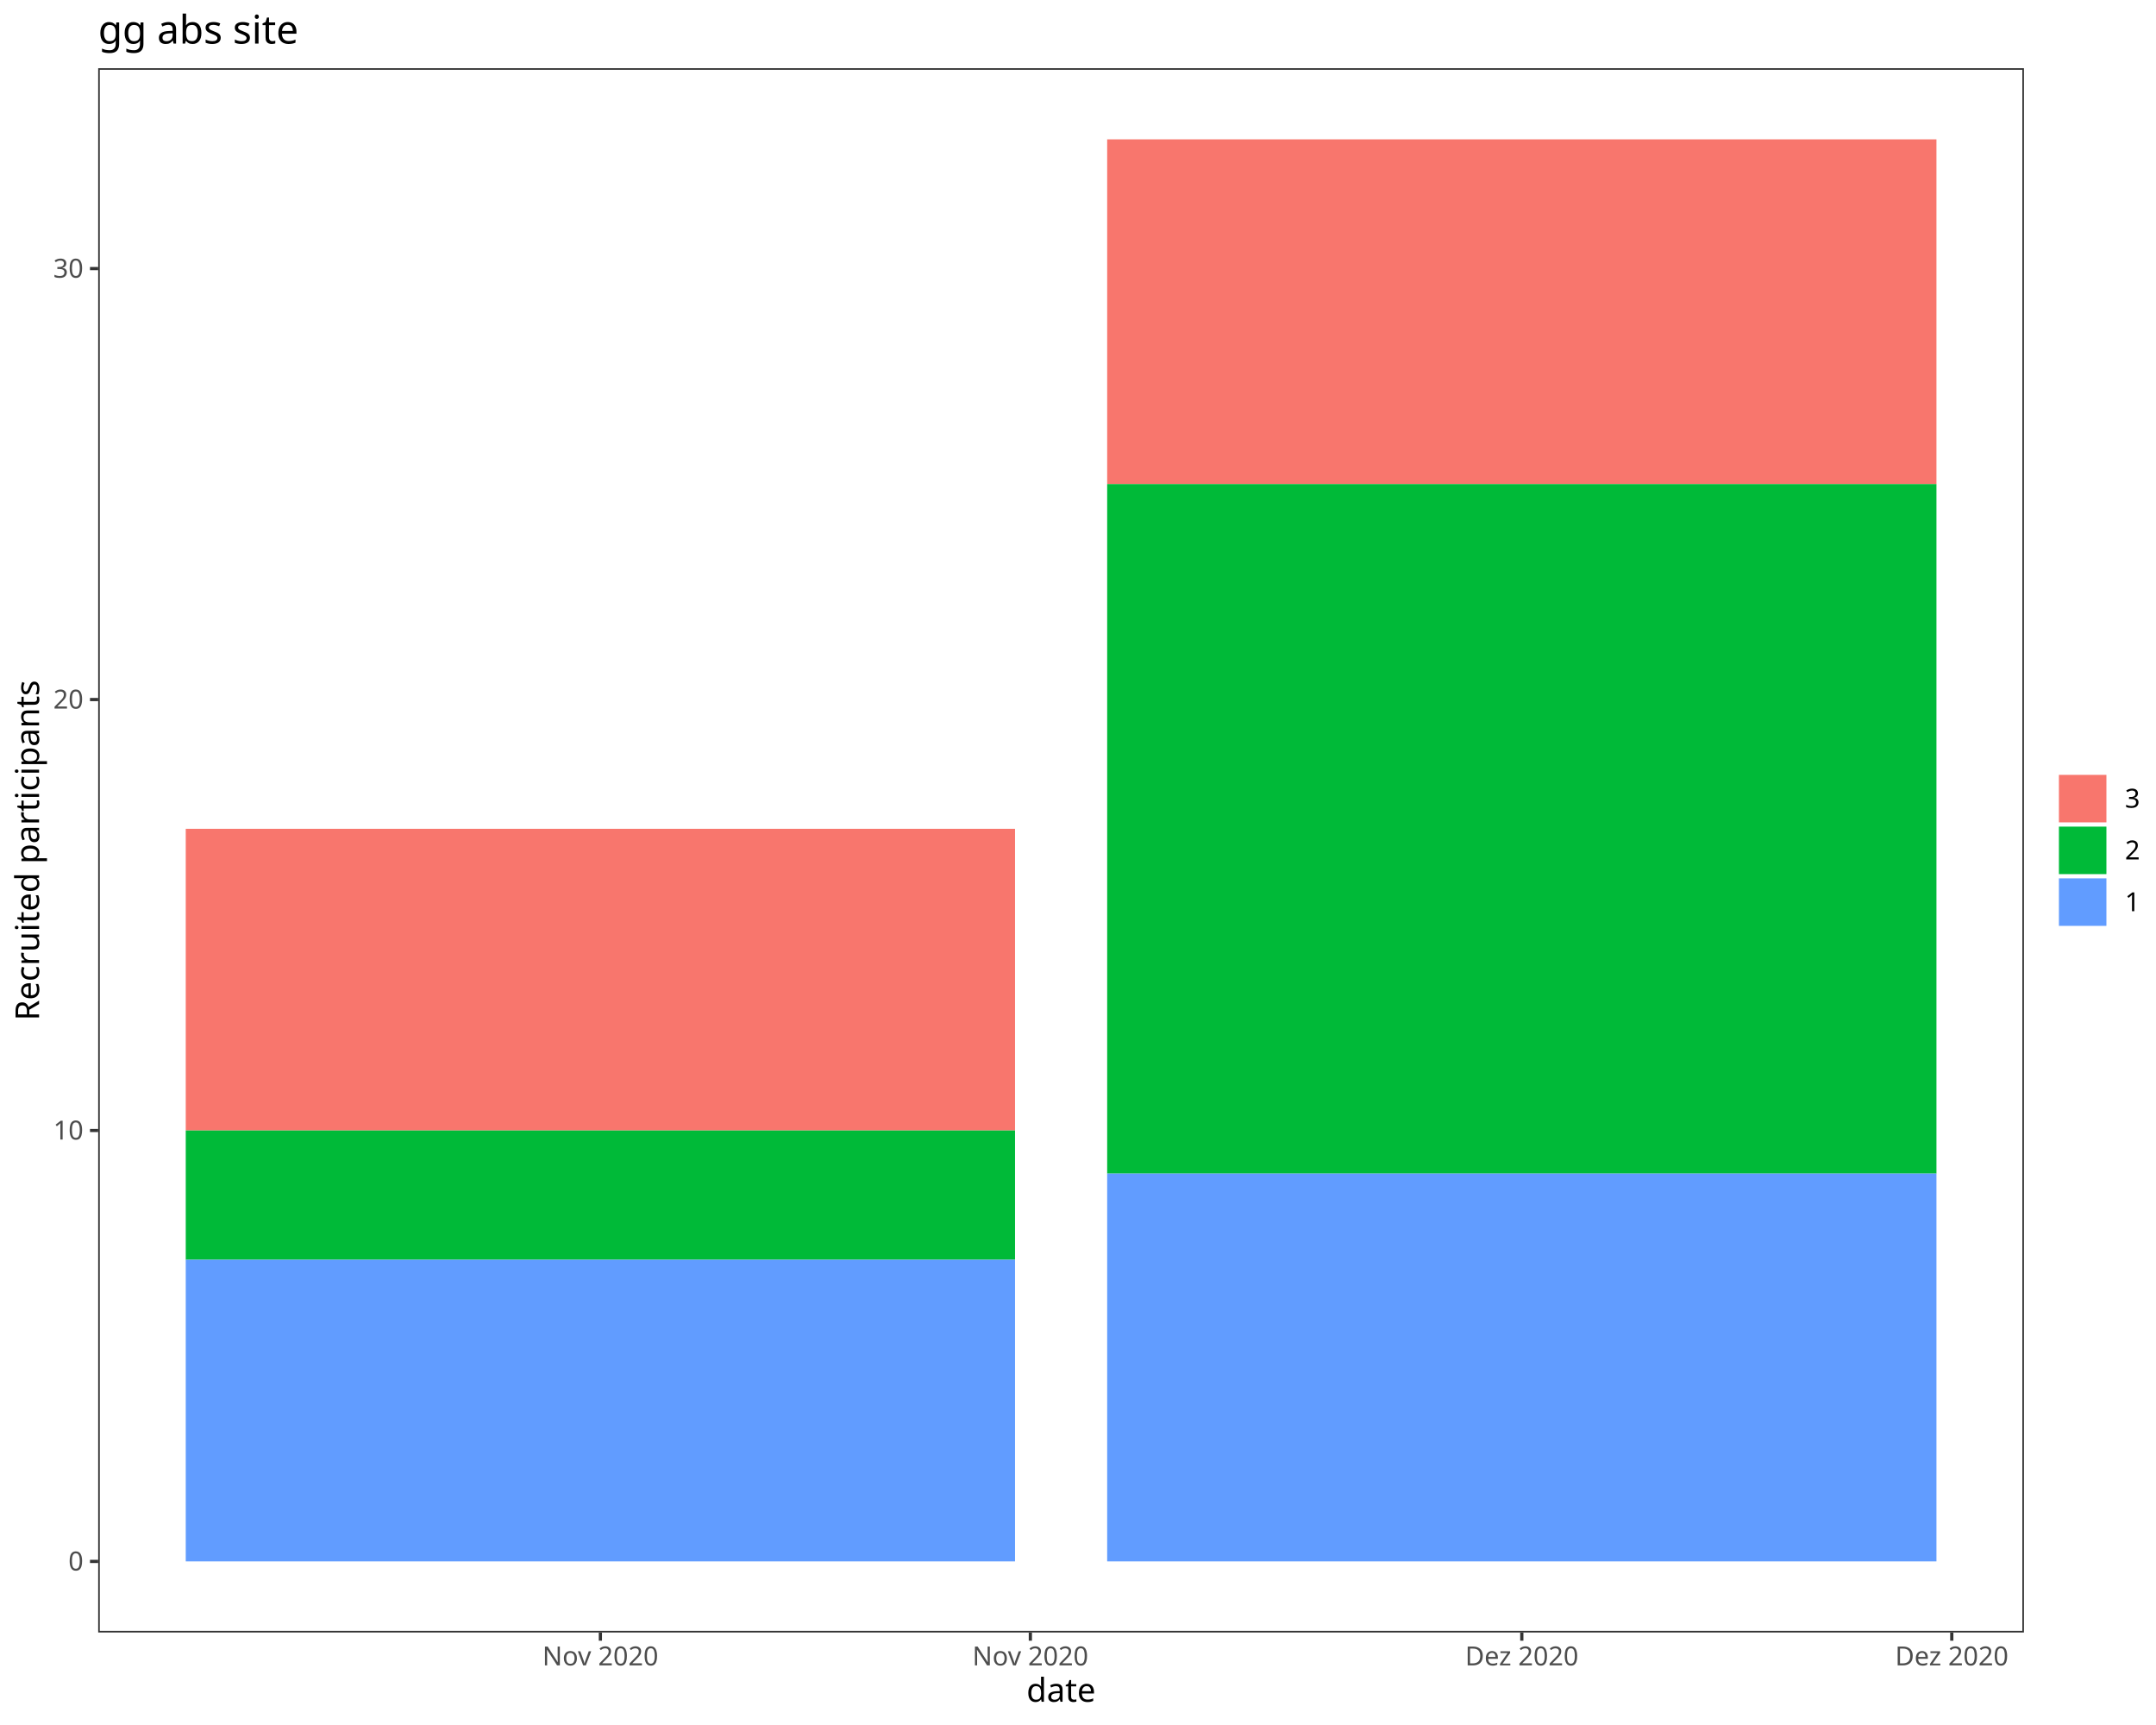
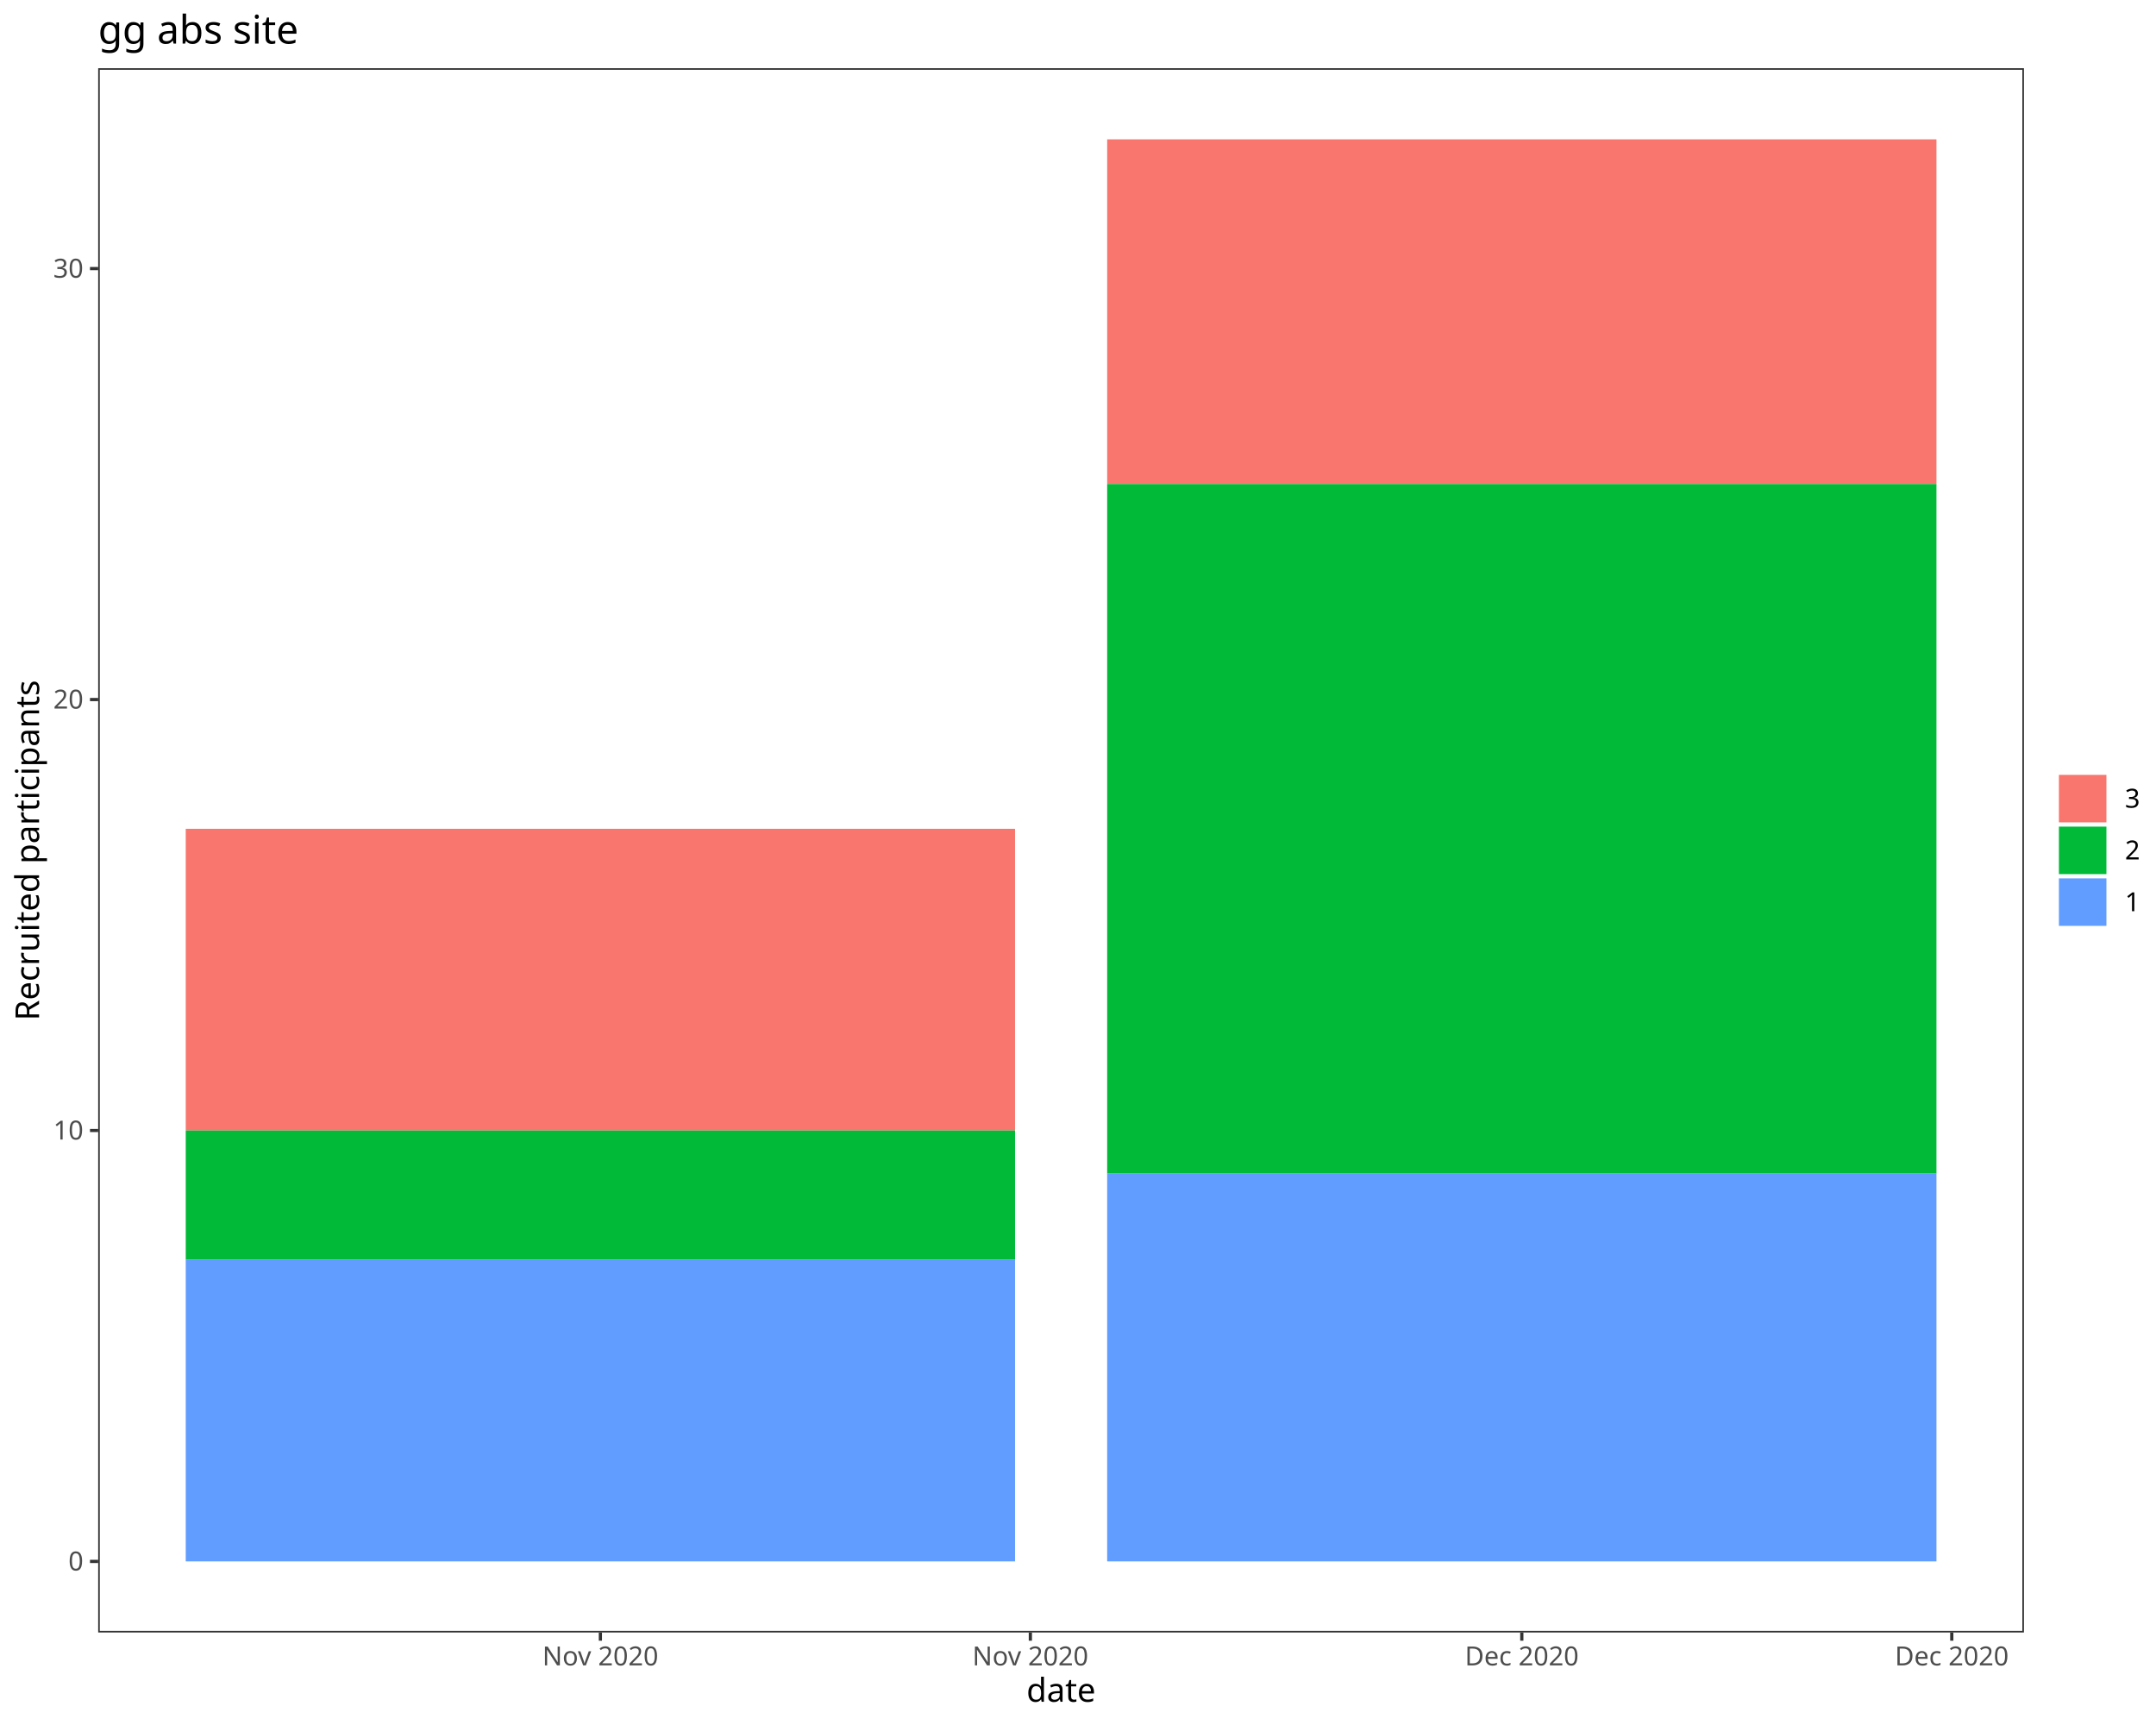
<svg xmlns="http://www.w3.org/2000/svg" class="svglite" data-engine-version="2.0" width="720.00pt" height="576.00pt" viewBox="0 0 720.00 576.00">
  <defs>
    <style type="text/css">
    .svglite line, .svglite polyline, .svglite polygon, .svglite path, .svglite rect, .svglite circle {
      fill: none;
      stroke: #000000;
      stroke-linecap: round;
      stroke-linejoin: round;
      stroke-miterlimit: 10.00;
    }
  </style>
  </defs>
  <rect width="100%" height="100%" style="stroke: none; fill: #FFFFFF;" />
  <defs>
    <clipPath id="cpMC4wMHw3MjAuMDB8MC4wMHw1NzYuMDA=">
      <rect x="0.00" y="0.00" width="720.00" height="576.00" />
    </clipPath>
  </defs>
  <g clip-path="url(#cpMC4wMHw3MjAuMDB8MC4wMHw1NzYuMDA=)">
    <rect x="0.00" y="0.00" width="720.00" height="576.00" style="stroke-width: 1.07; stroke: #FFFFFF; fill: #FFFFFF;" />
  </g>
  <defs>
    <clipPath id="cpMzIuNzl8Njc1LjkxfDIyLjc4fDU0NS4xMQ==">
      <rect x="32.79" y="22.78" width="643.11" height="522.33" />
    </clipPath>
  </defs>
  <g clip-path="url(#cpMzIuNzl8Njc1LjkxfDIyLjc4fDU0NS4xMQ==)">
    <rect x="32.79" y="22.78" width="643.11" height="522.33" style="stroke-width: 1.07; stroke: none; fill: #FFFFFF;" />
    <rect x="62.03" y="276.75" width="276.94" height="100.72" style="stroke-width: 1.07; stroke: none; stroke-linecap: butt; stroke-linejoin: miter; fill: #F8766D;" />
    <rect x="369.74" y="46.53" width="276.94" height="115.11" style="stroke-width: 1.07; stroke: none; stroke-linecap: butt; stroke-linejoin: miter; fill: #F8766D;" />
    <rect x="62.03" y="377.48" width="276.94" height="43.17" style="stroke-width: 1.07; stroke: none; stroke-linecap: butt; stroke-linejoin: miter; fill: #00BA38;" />
    <rect x="369.74" y="161.64" width="276.94" height="230.23" style="stroke-width: 1.07; stroke: none; stroke-linecap: butt; stroke-linejoin: miter; fill: #00BA38;" />
    <rect x="62.03" y="420.65" width="276.94" height="100.72" style="stroke-width: 1.07; stroke: none; stroke-linecap: butt; stroke-linejoin: miter; fill: #619CFF;" />
    <rect x="369.74" y="391.87" width="276.94" height="129.50" style="stroke-width: 1.07; stroke: none; stroke-linecap: butt; stroke-linejoin: miter; fill: #619CFF;" />
    <rect x="32.79" y="22.78" width="643.11" height="522.33" style="stroke-width: 1.07; stroke: #333333;" />
  </g>
  <g clip-path="url(#cpMC4wMHw3MjAuMDB8MC4wMHw1NzYuMDA=)">
    <text x="27.86" y="524.40" text-anchor="end" style="font-size: 8.80px; fill: #4D4D4D; font-family: sans;" textLength="4.89px" lengthAdjust="spacingAndGlyphs">0</text>
    <text x="27.86" y="380.51" text-anchor="end" style="font-size: 8.80px; fill: #4D4D4D; font-family: sans;" textLength="9.79px" lengthAdjust="spacingAndGlyphs">10</text>
    <text x="27.86" y="236.61" text-anchor="end" style="font-size: 8.80px; fill: #4D4D4D; font-family: sans;" textLength="9.79px" lengthAdjust="spacingAndGlyphs">20</text>
    <text x="27.86" y="92.72" text-anchor="end" style="font-size: 8.80px; fill: #4D4D4D; font-family: sans;" textLength="9.79px" lengthAdjust="spacingAndGlyphs">30</text>
    <polyline points="30.05,521.37 32.79,521.37 " style="stroke-width: 1.07; stroke: #333333; stroke-linecap: butt;" />
    <polyline points="30.05,377.48 32.79,377.48 " style="stroke-width: 1.07; stroke: #333333; stroke-linecap: butt;" />
    <polyline points="30.05,233.59 32.79,233.59 " style="stroke-width: 1.07; stroke: #333333; stroke-linecap: butt;" />
    <polyline points="30.05,89.69 32.79,89.69 " style="stroke-width: 1.07; stroke: #333333; stroke-linecap: butt;" />
    <polyline points="200.50,547.85 200.50,545.11 " style="stroke-width: 1.07; stroke: #333333; stroke-linecap: butt;" />
    <polyline points="344.09,547.85 344.09,545.11 " style="stroke-width: 1.07; stroke: #333333; stroke-linecap: butt;" />
    <polyline points="508.21,547.85 508.21,545.11 " style="stroke-width: 1.07; stroke: #333333; stroke-linecap: butt;" />
    <polyline points="651.80,547.85 651.80,545.11 " style="stroke-width: 1.07; stroke: #333333; stroke-linecap: butt;" />
    <text x="200.50" y="556.10" text-anchor="middle" style="font-size: 8.80px; fill: #4D4D4D; font-family: sans;" textLength="37.68px" lengthAdjust="spacingAndGlyphs">Nov 2020</text>
    <text x="344.09" y="556.10" text-anchor="middle" style="font-size: 8.80px; fill: #4D4D4D; font-family: sans;" textLength="37.68px" lengthAdjust="spacingAndGlyphs">Nov 2020</text>
-     <text x="508.21" y="556.10" text-anchor="middle" style="font-size: 8.80px; fill: #4D4D4D; font-family: sans;" textLength="37.68px" lengthAdjust="spacingAndGlyphs">Dez 2020</text>
-     <text x="651.80" y="556.10" text-anchor="middle" style="font-size: 8.80px; fill: #4D4D4D; font-family: sans;" textLength="37.68px" lengthAdjust="spacingAndGlyphs">Dez 2020</text>
+     <text x="508.21" y="556.10" text-anchor="middle" style="font-size: 8.80px; fill: #4D4D4D; font-family: sans;" textLength="37.68px" lengthAdjust="spacingAndGlyphs">Dec 2020</text>
+     <text x="651.80" y="556.10" text-anchor="middle" style="font-size: 8.80px; fill: #4D4D4D; font-family: sans;" textLength="37.68px" lengthAdjust="spacingAndGlyphs">Dec 2020</text>
    <text x="354.35" y="568.24" text-anchor="middle" style="font-size: 11.00px; font-family: sans;" textLength="21.41px" lengthAdjust="spacingAndGlyphs">date</text>
    <text transform="translate(13.05,283.95) rotate(-90)" text-anchor="middle" style="font-size: 11.00px; font-family: sans;" textLength="106.40px" lengthAdjust="spacingAndGlyphs">Recruited participants</text>
    <rect x="686.87" y="258.03" width="27.65" height="51.84" style="stroke-width: 1.07; stroke: none; fill: #FFFFFF;" />
    <rect x="686.87" y="258.03" width="17.28" height="17.28" style="stroke-width: 1.07; stroke: none; fill: #FFFFFF;" />
    <rect x="687.58" y="258.74" width="15.86" height="15.86" style="stroke-width: 1.07; stroke: none; stroke-linecap: butt; stroke-linejoin: miter; fill: #F8766D;" />
    <rect x="686.87" y="275.31" width="17.28" height="17.28" style="stroke-width: 1.07; stroke: none; fill: #FFFFFF;" />
    <rect x="687.58" y="276.02" width="15.86" height="15.86" style="stroke-width: 1.07; stroke: none; stroke-linecap: butt; stroke-linejoin: miter; fill: #00BA38;" />
    <rect x="686.87" y="292.59" width="17.28" height="17.28" style="stroke-width: 1.07; stroke: none; fill: #FFFFFF;" />
    <rect x="687.58" y="293.30" width="15.86" height="15.86" style="stroke-width: 1.07; stroke: none; stroke-linecap: butt; stroke-linejoin: miter; fill: #619CFF;" />
    <text x="709.63" y="269.70" style="font-size: 8.80px; font-family: sans;" textLength="4.89px" lengthAdjust="spacingAndGlyphs">3</text>
    <text x="709.63" y="286.98" style="font-size: 8.80px; font-family: sans;" textLength="4.89px" lengthAdjust="spacingAndGlyphs">2</text>
    <text x="709.63" y="304.26" style="font-size: 8.80px; font-family: sans;" textLength="4.89px" lengthAdjust="spacingAndGlyphs">1</text>
    <text x="32.79" y="14.56" style="font-size: 13.20px; font-family: sans;" textLength="63.85px" lengthAdjust="spacingAndGlyphs">gg abs site</text>
  </g>
</svg>
